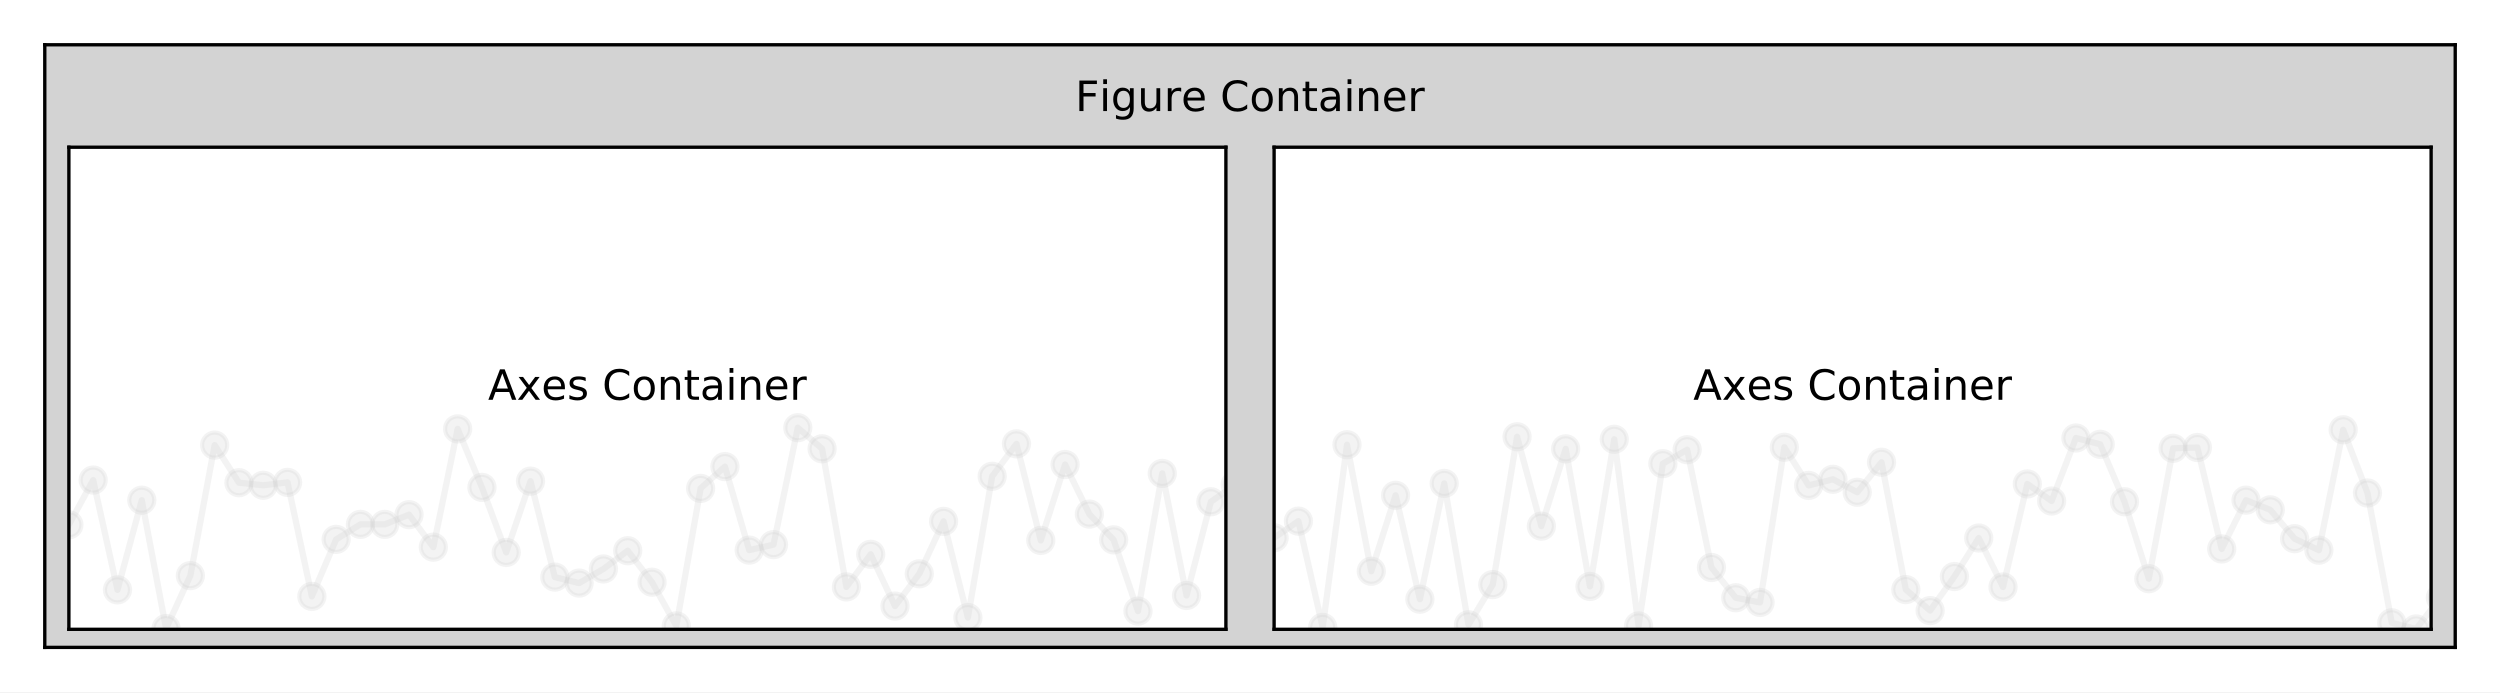
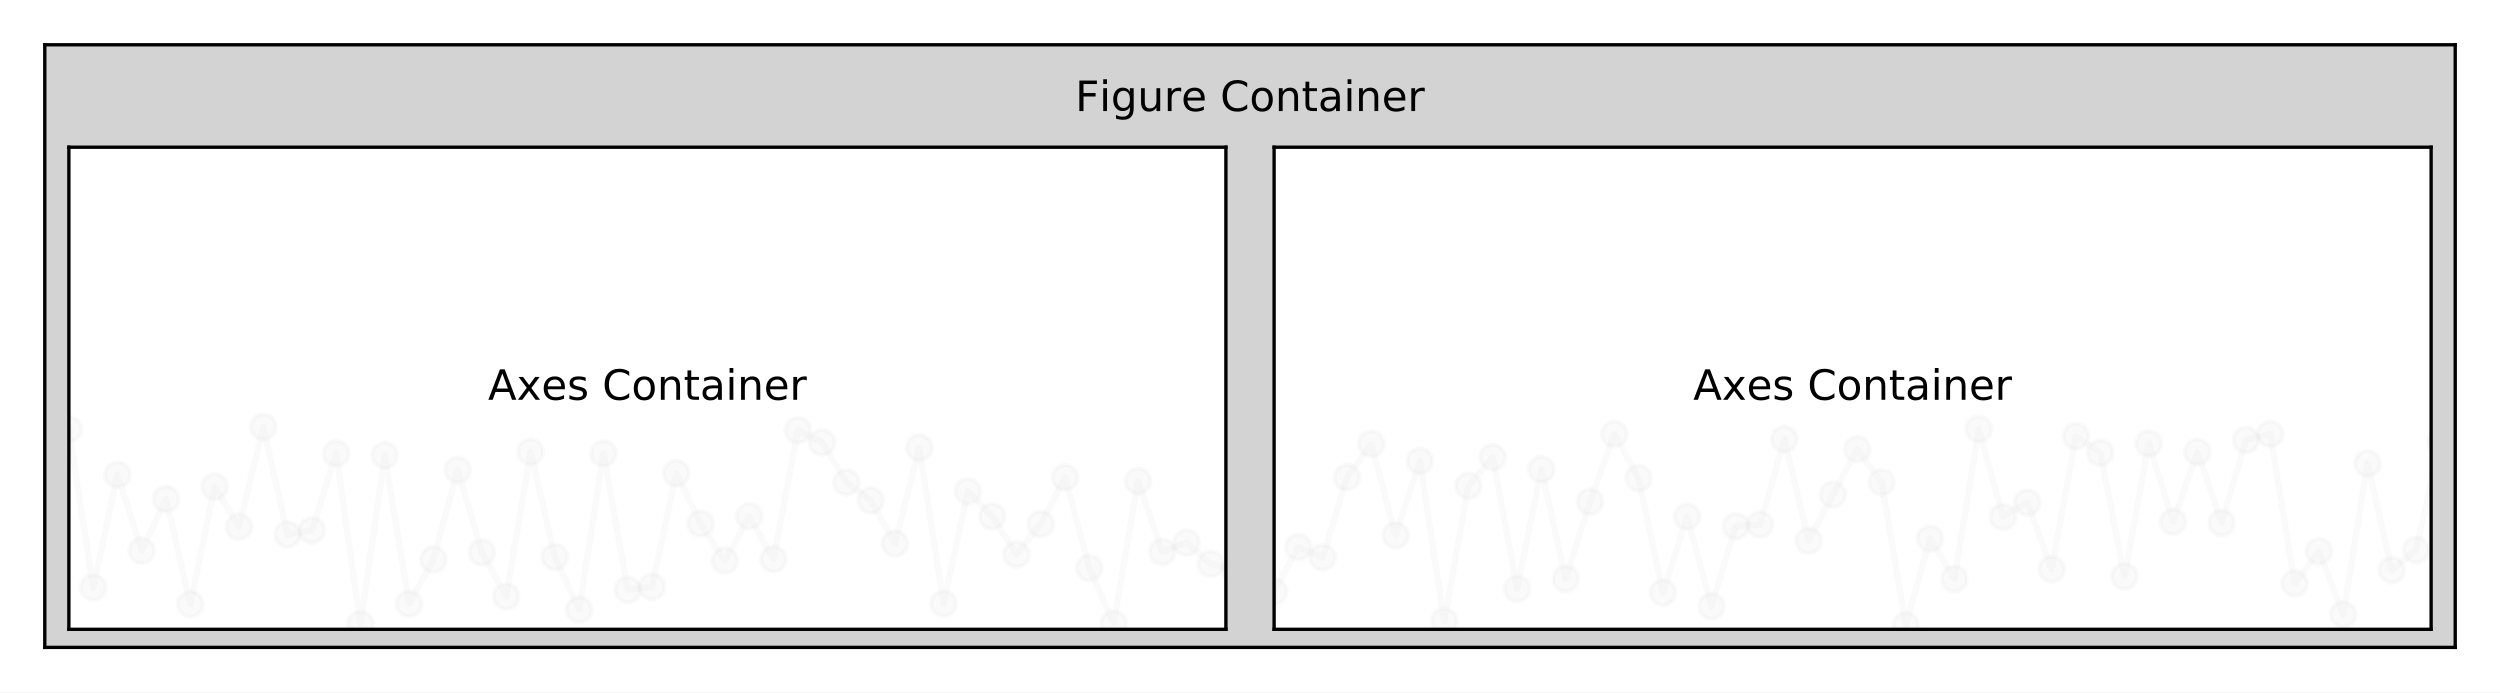
<svg xmlns="http://www.w3.org/2000/svg" xmlns:xlink="http://www.w3.org/1999/xlink" height="165.4pt" version="1.1" viewBox="0 0 597.4 165.4" width="597.4pt">
  <defs>
    <style type="text/css">
*{stroke-linecap:butt;stroke-linejoin:round;}
  </style>
  </defs>
  <g id="figure_1">
    <g id="patch_1">
      <path d="M 0 165.4  L 597.4 165.4  L 597.4 0  L 0 0  z " style="fill:#ffffff;" />
    </g>
    <g id="axes_1">
      <g id="patch_2">
        <path d="M 10.7 154.7  L 586.7 154.7  L 586.7 10.7  L 10.7 10.7  z " style="fill:#d3d3d3;" />
      </g>
      <g id="matplotlib.axis_1" />
      <g id="matplotlib.axis_2" />
      <g id="patch_3">
        <path d="M 10.7 154.7  L 10.7 10.7  " style="fill:none;stroke:#000000;stroke-linecap:square;stroke-linejoin:miter;stroke-width:0.8;" />
      </g>
      <g id="patch_4">
        <path d="M 586.7 154.7  L 586.7 10.7  " style="fill:none;stroke:#000000;stroke-linecap:square;stroke-linejoin:miter;stroke-width:0.8;" />
      </g>
      <g id="patch_5">
        <path d="M 10.7 154.7  L 586.7 154.7  " style="fill:none;stroke:#000000;stroke-linecap:square;stroke-linejoin:miter;stroke-width:0.8;" />
      </g>
      <g id="patch_6">
        <path d="M 10.7 10.7  L 586.7 10.7  " style="fill:none;stroke:#000000;stroke-linecap:square;stroke-linejoin:miter;stroke-width:0.8;" />
      </g>
      <g id="text_1">
        <defs>
          <path d="M 9.812 72.906  L 51.703 72.906  L 51.703 64.594  L 19.672 64.594  L 19.672 43.109  L 48.578 43.109  L 48.578 34.812  L 19.672 34.812  L 19.672 0  L 9.812 0  z " id="DejaVuSans-70" />
          <path d="M 9.422 54.688  L 18.406 54.688  L 18.406 0  L 9.422 0  z M 9.422 75.984  L 18.406 75.984  L 18.406 64.594  L 9.422 64.594  z " id="DejaVuSans-105" />
          <path d="M 45.406 27.984  Q 45.406 37.75 41.375 43.109  Q 37.359 48.484 30.078 48.484  Q 22.859 48.484 18.828 43.109  Q 14.797 37.75 14.797 27.984  Q 14.797 18.266 18.828 12.891  Q 22.859 7.516 30.078 7.516  Q 37.359 7.516 41.375 12.891  Q 45.406 18.266 45.406 27.984  z M 54.391 6.781  Q 54.391 -7.172 48.188 -13.984  Q 42 -20.797 29.203 -20.797  Q 24.469 -20.797 20.266 -20.094  Q 16.062 -19.391 12.109 -17.922  L 12.109 -9.188  Q 16.062 -11.328 19.922 -12.344  Q 23.781 -13.375 27.781 -13.375  Q 36.625 -13.375 41.016 -8.766  Q 45.406 -4.156 45.406 5.172  L 45.406 9.625  Q 42.625 4.781 38.281 2.391  Q 33.938 0 27.875 0  Q 17.828 0 11.672 7.656  Q 5.516 15.328 5.516 27.984  Q 5.516 40.672 11.672 48.328  Q 17.828 56 27.875 56  Q 33.938 56 38.281 53.609  Q 42.625 51.219 45.406 46.391  L 45.406 54.688  L 54.391 54.688  z " id="DejaVuSans-103" />
          <path d="M 8.5 21.578  L 8.5 54.688  L 17.484 54.688  L 17.484 21.922  Q 17.484 14.156 20.5 10.266  Q 23.531 6.391 29.594 6.391  Q 36.859 6.391 41.078 11.031  Q 45.312 15.672 45.312 23.688  L 45.312 54.688  L 54.297 54.688  L 54.297 0  L 45.312 0  L 45.312 8.406  Q 42.047 3.422 37.719 1  Q 33.406 -1.422 27.688 -1.422  Q 18.266 -1.422 13.375 4.438  Q 8.5 10.297 8.5 21.578  z M 31.109 56  z " id="DejaVuSans-117" />
          <path d="M 41.109 46.297  Q 39.594 47.172 37.812 47.578  Q 36.031 48 33.891 48  Q 26.266 48 22.188 43.047  Q 18.109 38.094 18.109 28.812  L 18.109 0  L 9.078 0  L 9.078 54.688  L 18.109 54.688  L 18.109 46.188  Q 20.953 51.172 25.484 53.578  Q 30.031 56 36.531 56  Q 37.453 56 38.578 55.875  Q 39.703 55.766 41.062 55.516  z " id="DejaVuSans-114" />
          <path d="M 56.203 29.594  L 56.203 25.203  L 14.891 25.203  Q 15.484 15.922 20.484 11.062  Q 25.484 6.203 34.422 6.203  Q 39.594 6.203 44.453 7.469  Q 49.312 8.734 54.109 11.281  L 54.109 2.781  Q 49.266 0.734 44.188 -0.344  Q 39.109 -1.422 33.891 -1.422  Q 20.797 -1.422 13.156 6.188  Q 5.516 13.812 5.516 26.812  Q 5.516 40.234 12.766 48.109  Q 20.016 56 32.328 56  Q 43.359 56 49.781 48.891  Q 56.203 41.797 56.203 29.594  z M 47.219 32.234  Q 47.125 39.594 43.094 43.984  Q 39.062 48.391 32.422 48.391  Q 24.906 48.391 20.391 44.141  Q 15.875 39.891 15.188 32.172  z " id="DejaVuSans-101" />
          <path id="DejaVuSans-32" />
          <path d="M 64.406 67.281  L 64.406 56.891  Q 59.422 61.531 53.781 63.812  Q 48.141 66.109 41.797 66.109  Q 29.297 66.109 22.656 58.469  Q 16.016 50.828 16.016 36.375  Q 16.016 21.969 22.656 14.328  Q 29.297 6.688 41.797 6.688  Q 48.141 6.688 53.781 8.984  Q 59.422 11.281 64.406 15.922  L 64.406 5.609  Q 59.234 2.094 53.438 0.328  Q 47.656 -1.422 41.219 -1.422  Q 24.656 -1.422 15.125 8.703  Q 5.609 18.844 5.609 36.375  Q 5.609 53.953 15.125 64.078  Q 24.656 74.219 41.219 74.219  Q 47.75 74.219 53.531 72.484  Q 59.328 70.75 64.406 67.281  z " id="DejaVuSans-67" />
          <path d="M 30.609 48.391  Q 23.391 48.391 19.188 42.75  Q 14.984 37.109 14.984 27.297  Q 14.984 17.484 19.156 11.844  Q 23.344 6.203 30.609 6.203  Q 37.797 6.203 41.984 11.859  Q 46.188 17.531 46.188 27.297  Q 46.188 37.016 41.984 42.703  Q 37.797 48.391 30.609 48.391  z M 30.609 56  Q 42.328 56 49.016 48.375  Q 55.719 40.766 55.719 27.297  Q 55.719 13.875 49.016 6.219  Q 42.328 -1.422 30.609 -1.422  Q 18.844 -1.422 12.172 6.219  Q 5.516 13.875 5.516 27.297  Q 5.516 40.766 12.172 48.375  Q 18.844 56 30.609 56  z " id="DejaVuSans-111" />
          <path d="M 54.891 33.016  L 54.891 0  L 45.906 0  L 45.906 32.719  Q 45.906 40.484 42.875 44.328  Q 39.844 48.188 33.797 48.188  Q 26.516 48.188 22.312 43.547  Q 18.109 38.922 18.109 30.906  L 18.109 0  L 9.078 0  L 9.078 54.688  L 18.109 54.688  L 18.109 46.188  Q 21.344 51.125 25.703 53.562  Q 30.078 56 35.797 56  Q 45.219 56 50.047 50.172  Q 54.891 44.344 54.891 33.016  z " id="DejaVuSans-110" />
          <path d="M 18.312 70.219  L 18.312 54.688  L 36.812 54.688  L 36.812 47.703  L 18.312 47.703  L 18.312 18.016  Q 18.312 11.328 20.141 9.422  Q 21.969 7.516 27.594 7.516  L 36.812 7.516  L 36.812 0  L 27.594 0  Q 17.188 0 13.234 3.875  Q 9.281 7.766 9.281 18.016  L 9.281 47.703  L 2.688 47.703  L 2.688 54.688  L 9.281 54.688  L 9.281 70.219  z " id="DejaVuSans-116" />
          <path d="M 34.281 27.484  Q 23.391 27.484 19.188 25  Q 14.984 22.516 14.984 16.5  Q 14.984 11.719 18.141 8.906  Q 21.297 6.109 26.703 6.109  Q 34.188 6.109 38.703 11.406  Q 43.219 16.703 43.219 25.484  L 43.219 27.484  z M 52.203 31.203  L 52.203 0  L 43.219 0  L 43.219 8.297  Q 40.141 3.328 35.547 0.953  Q 30.953 -1.422 24.312 -1.422  Q 15.922 -1.422 10.953 3.297  Q 6 8.016 6 15.922  Q 6 25.141 12.172 29.828  Q 18.359 34.516 30.609 34.516  L 43.219 34.516  L 43.219 35.406  Q 43.219 41.609 39.141 45  Q 35.062 48.391 27.688 48.391  Q 23 48.391 18.547 47.266  Q 14.109 46.141 10.016 43.891  L 10.016 52.203  Q 14.938 54.109 19.578 55.047  Q 24.219 56 28.609 56  Q 40.484 56 46.344 49.844  Q 52.203 43.703 52.203 31.203  z " id="DejaVuSans-97" />
        </defs>
        <g transform="translate(256.9445 26.54)scale(0.1 -0.1)">
          <use xlink:href="#DejaVuSans-70" />
          <use x="57.41" xlink:href="#DejaVuSans-105" />
          <use x="85.193" xlink:href="#DejaVuSans-103" />
          <use x="148.67" xlink:href="#DejaVuSans-117" />
          <use x="212.049" xlink:href="#DejaVuSans-114" />
          <use x="253.131" xlink:href="#DejaVuSans-101" />
          <use x="314.654" xlink:href="#DejaVuSans-32" />
          <use x="346.441" xlink:href="#DejaVuSans-67" />
          <use x="416.266" xlink:href="#DejaVuSans-111" />
          <use x="477.447" xlink:href="#DejaVuSans-110" />
          <use x="540.826" xlink:href="#DejaVuSans-116" />
          <use x="580.035" xlink:href="#DejaVuSans-97" />
          <use x="641.314" xlink:href="#DejaVuSans-105" />
          <use x="669.098" xlink:href="#DejaVuSans-110" />
          <use x="732.477" xlink:href="#DejaVuSans-101" />
          <use x="794" xlink:href="#DejaVuSans-114" />
        </g>
      </g>
    </g>
    <g id="axes_2">
      <g id="patch_7">
        <path d="M 304.46 150.38  L 580.94 150.38  L 580.94 35.18  L 304.46 35.18  z " style="fill:#ffffff;" />
      </g>
      <g id="matplotlib.axis_3" />
      <g id="matplotlib.axis_4" />
      <g id="line2d_1">
-         <path clip-path="url(#pa5decc91e8)" d="M 304.46 128.51  L 310.266 124.531  L 316.072 149.918  L 321.878 106.272  L 327.684 136.507  L 333.49 118.359  L 339.296 143.189  L 345.103 115.511  L 350.909 149.299  L 356.715 139.697  L 362.521 104.367  L 368.327 125.726  L 374.133 107.251  L 379.939 140.136  L 385.745 104.971  L 391.551 149.578  L 397.357 110.791  L 403.163 107.46  L 408.969 135.61  L 414.776 142.84  L 420.582 143.96  L 426.388 106.874  L 432.194 115.995  L 438 114.534  L 443.806 117.635  L 449.612 110.461  L 455.418 140.888  L 461.224 145.904  L 467.03 137.77  L 472.836 128.561  L 478.642 140.259  L 484.448 115.642  L 490.255 119.727  L 496.061 104.663  L 501.867 106.171  L 507.673 119.898  L 513.479 138.286  L 519.285 107.126  L 525.091 106.936  L 530.897 131.178  L 536.703 119.518  L 542.509 121.835  L 548.315 128.721  L 554.121 131.475  L 559.928 102.7  L 565.734 117.807  L 571.54 148.826  L 577.346 150.295  L 583.152 142.827  L 588.958 110.791  " style="fill:none;stroke:#d3d3d3;stroke-linecap:square;stroke-opacity:0.25;stroke-width:1.5;" />
+         <path clip-path="url(#pfecfa0d5de)" d="M 304.46 141.267  L 310.266 130.758  L 316.072 133.197  L 321.878 114.049  L 327.684 106.066  L 333.49 127.922  L 339.296 110.167  L 345.103 148.442  L 350.909 116.089  L 356.715 109.299  L 362.521 140.679  L 368.327 112.154  L 374.133 138.311  L 379.939 119.895  L 385.745 103.709  L 391.551 114.263  L 397.357 141.584  L 403.163 123.447  L 408.969 144.86  L 414.776 125.743  L 420.582 125.341  L 426.388 104.926  L 432.194 129.209  L 438 118.171  L 443.806 107.347  L 449.612 115.221  L 455.418 149.421  L 461.224 128.683  L 467.03 138.337  L 472.836 102.513  L 478.642 123.485  L 484.448 120.073  L 490.255 136.025  L 496.061 104.248  L 501.867 108.189  L 507.673 137.714  L 513.479 105.96  L 519.285 124.672  L 525.091 108.011  L 530.897 124.918  L 536.703 105.123  L 542.509 103.703  L 548.315 139.411  L 554.121 131.746  L 559.928 146.839  L 565.734 110.743  L 571.54 136.243  L 577.346 131.398  L 583.152 105.565  L 588.958 140.701  " style="fill:none;stroke:#d3d3d3;stroke-linecap:square;stroke-opacity:0.12;stroke-width:1.5;" />
        <defs>
-           <path d="M 0 3  C 0.796 3 1.559 2.684 2.121 2.121  C 2.684 1.559 3 0.796 3 0  C 3 -0.796 2.684 -1.559 2.121 -2.121  C 1.559 -2.684 0.796 -3 0 -3  C -0.796 -3 -1.559 -2.684 -2.121 -2.121  C -2.684 -1.559 -3 -0.796 -3 0  C -3 0.796 -2.684 1.559 -2.121 2.121  C -1.559 2.684 -0.796 3 0 3  z " id="m91c60186c3" style="stroke:#d3d3d3;stroke-opacity:0.25;" />
+           <path d="M 0 3  C 0.796 3 1.559 2.684 2.121 2.121  C 2.684 1.559 3 0.796 3 0  C 3 -0.796 2.684 -1.559 2.121 -2.121  C 1.559 -2.684 0.796 -3 0 -3  C -0.796 -3 -1.559 -2.684 -2.121 -2.121  C -2.684 -1.559 -3 -0.796 -3 0  C -3 0.796 -2.684 1.559 -2.121 2.121  C -1.559 2.684 -0.796 3 0 3  z " id="mae62a5fc12" style="stroke:#d3d3d3;stroke-opacity:0.12;" />
        </defs>
-         <g clip-path="url(#pa5decc91e8)">
-           <use style="fill:#d3d3d3;fill-opacity:0.25;stroke:#d3d3d3;stroke-opacity:0.25;" x="304.46" xlink:href="#m91c60186c3" y="128.51" />
-           <use style="fill:#d3d3d3;fill-opacity:0.25;stroke:#d3d3d3;stroke-opacity:0.25;" x="310.266" xlink:href="#m91c60186c3" y="124.531" />
-           <use style="fill:#d3d3d3;fill-opacity:0.25;stroke:#d3d3d3;stroke-opacity:0.25;" x="316.072" xlink:href="#m91c60186c3" y="149.918" />
-           <use style="fill:#d3d3d3;fill-opacity:0.25;stroke:#d3d3d3;stroke-opacity:0.25;" x="321.878" xlink:href="#m91c60186c3" y="106.272" />
-           <use style="fill:#d3d3d3;fill-opacity:0.25;stroke:#d3d3d3;stroke-opacity:0.25;" x="327.684" xlink:href="#m91c60186c3" y="136.507" />
-           <use style="fill:#d3d3d3;fill-opacity:0.25;stroke:#d3d3d3;stroke-opacity:0.25;" x="333.49" xlink:href="#m91c60186c3" y="118.359" />
-           <use style="fill:#d3d3d3;fill-opacity:0.25;stroke:#d3d3d3;stroke-opacity:0.25;" x="339.296" xlink:href="#m91c60186c3" y="143.189" />
-           <use style="fill:#d3d3d3;fill-opacity:0.25;stroke:#d3d3d3;stroke-opacity:0.25;" x="345.103" xlink:href="#m91c60186c3" y="115.511" />
-           <use style="fill:#d3d3d3;fill-opacity:0.25;stroke:#d3d3d3;stroke-opacity:0.25;" x="350.909" xlink:href="#m91c60186c3" y="149.299" />
-           <use style="fill:#d3d3d3;fill-opacity:0.25;stroke:#d3d3d3;stroke-opacity:0.25;" x="356.715" xlink:href="#m91c60186c3" y="139.697" />
-           <use style="fill:#d3d3d3;fill-opacity:0.25;stroke:#d3d3d3;stroke-opacity:0.25;" x="362.521" xlink:href="#m91c60186c3" y="104.367" />
-           <use style="fill:#d3d3d3;fill-opacity:0.25;stroke:#d3d3d3;stroke-opacity:0.25;" x="368.327" xlink:href="#m91c60186c3" y="125.726" />
-           <use style="fill:#d3d3d3;fill-opacity:0.25;stroke:#d3d3d3;stroke-opacity:0.25;" x="374.133" xlink:href="#m91c60186c3" y="107.251" />
-           <use style="fill:#d3d3d3;fill-opacity:0.25;stroke:#d3d3d3;stroke-opacity:0.25;" x="379.939" xlink:href="#m91c60186c3" y="140.136" />
-           <use style="fill:#d3d3d3;fill-opacity:0.25;stroke:#d3d3d3;stroke-opacity:0.25;" x="385.745" xlink:href="#m91c60186c3" y="104.971" />
-           <use style="fill:#d3d3d3;fill-opacity:0.25;stroke:#d3d3d3;stroke-opacity:0.25;" x="391.551" xlink:href="#m91c60186c3" y="149.578" />
-           <use style="fill:#d3d3d3;fill-opacity:0.25;stroke:#d3d3d3;stroke-opacity:0.25;" x="397.357" xlink:href="#m91c60186c3" y="110.791" />
-           <use style="fill:#d3d3d3;fill-opacity:0.25;stroke:#d3d3d3;stroke-opacity:0.25;" x="403.163" xlink:href="#m91c60186c3" y="107.46" />
-           <use style="fill:#d3d3d3;fill-opacity:0.25;stroke:#d3d3d3;stroke-opacity:0.25;" x="408.969" xlink:href="#m91c60186c3" y="135.61" />
-           <use style="fill:#d3d3d3;fill-opacity:0.25;stroke:#d3d3d3;stroke-opacity:0.25;" x="414.776" xlink:href="#m91c60186c3" y="142.84" />
-           <use style="fill:#d3d3d3;fill-opacity:0.25;stroke:#d3d3d3;stroke-opacity:0.25;" x="420.582" xlink:href="#m91c60186c3" y="143.96" />
-           <use style="fill:#d3d3d3;fill-opacity:0.25;stroke:#d3d3d3;stroke-opacity:0.25;" x="426.388" xlink:href="#m91c60186c3" y="106.874" />
-           <use style="fill:#d3d3d3;fill-opacity:0.25;stroke:#d3d3d3;stroke-opacity:0.25;" x="432.194" xlink:href="#m91c60186c3" y="115.995" />
-           <use style="fill:#d3d3d3;fill-opacity:0.25;stroke:#d3d3d3;stroke-opacity:0.25;" x="438" xlink:href="#m91c60186c3" y="114.534" />
-           <use style="fill:#d3d3d3;fill-opacity:0.25;stroke:#d3d3d3;stroke-opacity:0.25;" x="443.806" xlink:href="#m91c60186c3" y="117.635" />
-           <use style="fill:#d3d3d3;fill-opacity:0.25;stroke:#d3d3d3;stroke-opacity:0.25;" x="449.612" xlink:href="#m91c60186c3" y="110.461" />
-           <use style="fill:#d3d3d3;fill-opacity:0.25;stroke:#d3d3d3;stroke-opacity:0.25;" x="455.418" xlink:href="#m91c60186c3" y="140.888" />
-           <use style="fill:#d3d3d3;fill-opacity:0.25;stroke:#d3d3d3;stroke-opacity:0.25;" x="461.224" xlink:href="#m91c60186c3" y="145.904" />
-           <use style="fill:#d3d3d3;fill-opacity:0.25;stroke:#d3d3d3;stroke-opacity:0.25;" x="467.03" xlink:href="#m91c60186c3" y="137.77" />
-           <use style="fill:#d3d3d3;fill-opacity:0.25;stroke:#d3d3d3;stroke-opacity:0.25;" x="472.836" xlink:href="#m91c60186c3" y="128.561" />
-           <use style="fill:#d3d3d3;fill-opacity:0.25;stroke:#d3d3d3;stroke-opacity:0.25;" x="478.642" xlink:href="#m91c60186c3" y="140.259" />
-           <use style="fill:#d3d3d3;fill-opacity:0.25;stroke:#d3d3d3;stroke-opacity:0.25;" x="484.448" xlink:href="#m91c60186c3" y="115.642" />
-           <use style="fill:#d3d3d3;fill-opacity:0.25;stroke:#d3d3d3;stroke-opacity:0.25;" x="490.255" xlink:href="#m91c60186c3" y="119.727" />
-           <use style="fill:#d3d3d3;fill-opacity:0.25;stroke:#d3d3d3;stroke-opacity:0.25;" x="496.061" xlink:href="#m91c60186c3" y="104.663" />
-           <use style="fill:#d3d3d3;fill-opacity:0.25;stroke:#d3d3d3;stroke-opacity:0.25;" x="501.867" xlink:href="#m91c60186c3" y="106.171" />
-           <use style="fill:#d3d3d3;fill-opacity:0.25;stroke:#d3d3d3;stroke-opacity:0.25;" x="507.673" xlink:href="#m91c60186c3" y="119.898" />
-           <use style="fill:#d3d3d3;fill-opacity:0.25;stroke:#d3d3d3;stroke-opacity:0.25;" x="513.479" xlink:href="#m91c60186c3" y="138.286" />
-           <use style="fill:#d3d3d3;fill-opacity:0.25;stroke:#d3d3d3;stroke-opacity:0.25;" x="519.285" xlink:href="#m91c60186c3" y="107.126" />
-           <use style="fill:#d3d3d3;fill-opacity:0.25;stroke:#d3d3d3;stroke-opacity:0.25;" x="525.091" xlink:href="#m91c60186c3" y="106.936" />
-           <use style="fill:#d3d3d3;fill-opacity:0.25;stroke:#d3d3d3;stroke-opacity:0.25;" x="530.897" xlink:href="#m91c60186c3" y="131.178" />
-           <use style="fill:#d3d3d3;fill-opacity:0.25;stroke:#d3d3d3;stroke-opacity:0.25;" x="536.703" xlink:href="#m91c60186c3" y="119.518" />
-           <use style="fill:#d3d3d3;fill-opacity:0.25;stroke:#d3d3d3;stroke-opacity:0.25;" x="542.509" xlink:href="#m91c60186c3" y="121.835" />
-           <use style="fill:#d3d3d3;fill-opacity:0.25;stroke:#d3d3d3;stroke-opacity:0.25;" x="548.315" xlink:href="#m91c60186c3" y="128.721" />
-           <use style="fill:#d3d3d3;fill-opacity:0.25;stroke:#d3d3d3;stroke-opacity:0.25;" x="554.121" xlink:href="#m91c60186c3" y="131.475" />
-           <use style="fill:#d3d3d3;fill-opacity:0.25;stroke:#d3d3d3;stroke-opacity:0.25;" x="559.928" xlink:href="#m91c60186c3" y="102.7" />
-           <use style="fill:#d3d3d3;fill-opacity:0.25;stroke:#d3d3d3;stroke-opacity:0.25;" x="565.734" xlink:href="#m91c60186c3" y="117.807" />
-           <use style="fill:#d3d3d3;fill-opacity:0.25;stroke:#d3d3d3;stroke-opacity:0.25;" x="571.54" xlink:href="#m91c60186c3" y="148.826" />
-           <use style="fill:#d3d3d3;fill-opacity:0.25;stroke:#d3d3d3;stroke-opacity:0.25;" x="577.346" xlink:href="#m91c60186c3" y="150.295" />
-           <use style="fill:#d3d3d3;fill-opacity:0.25;stroke:#d3d3d3;stroke-opacity:0.25;" x="583.152" xlink:href="#m91c60186c3" y="142.827" />
-           <use style="fill:#d3d3d3;fill-opacity:0.25;stroke:#d3d3d3;stroke-opacity:0.25;" x="588.958" xlink:href="#m91c60186c3" y="110.791" />
+         <g clip-path="url(#pfecfa0d5de)">
+           <use style="fill:#d3d3d3;fill-opacity:0.12;stroke:#d3d3d3;stroke-opacity:0.12;" x="304.46" xlink:href="#mae62a5fc12" y="141.267" />
+           <use style="fill:#d3d3d3;fill-opacity:0.12;stroke:#d3d3d3;stroke-opacity:0.12;" x="310.266" xlink:href="#mae62a5fc12" y="130.758" />
+           <use style="fill:#d3d3d3;fill-opacity:0.12;stroke:#d3d3d3;stroke-opacity:0.12;" x="316.072" xlink:href="#mae62a5fc12" y="133.197" />
+           <use style="fill:#d3d3d3;fill-opacity:0.12;stroke:#d3d3d3;stroke-opacity:0.12;" x="321.878" xlink:href="#mae62a5fc12" y="114.049" />
+           <use style="fill:#d3d3d3;fill-opacity:0.12;stroke:#d3d3d3;stroke-opacity:0.12;" x="327.684" xlink:href="#mae62a5fc12" y="106.066" />
+           <use style="fill:#d3d3d3;fill-opacity:0.12;stroke:#d3d3d3;stroke-opacity:0.12;" x="333.49" xlink:href="#mae62a5fc12" y="127.922" />
+           <use style="fill:#d3d3d3;fill-opacity:0.12;stroke:#d3d3d3;stroke-opacity:0.12;" x="339.296" xlink:href="#mae62a5fc12" y="110.167" />
+           <use style="fill:#d3d3d3;fill-opacity:0.12;stroke:#d3d3d3;stroke-opacity:0.12;" x="345.103" xlink:href="#mae62a5fc12" y="148.442" />
+           <use style="fill:#d3d3d3;fill-opacity:0.12;stroke:#d3d3d3;stroke-opacity:0.12;" x="350.909" xlink:href="#mae62a5fc12" y="116.089" />
+           <use style="fill:#d3d3d3;fill-opacity:0.12;stroke:#d3d3d3;stroke-opacity:0.12;" x="356.715" xlink:href="#mae62a5fc12" y="109.299" />
+           <use style="fill:#d3d3d3;fill-opacity:0.12;stroke:#d3d3d3;stroke-opacity:0.12;" x="362.521" xlink:href="#mae62a5fc12" y="140.679" />
+           <use style="fill:#d3d3d3;fill-opacity:0.12;stroke:#d3d3d3;stroke-opacity:0.12;" x="368.327" xlink:href="#mae62a5fc12" y="112.154" />
+           <use style="fill:#d3d3d3;fill-opacity:0.12;stroke:#d3d3d3;stroke-opacity:0.12;" x="374.133" xlink:href="#mae62a5fc12" y="138.311" />
+           <use style="fill:#d3d3d3;fill-opacity:0.12;stroke:#d3d3d3;stroke-opacity:0.12;" x="379.939" xlink:href="#mae62a5fc12" y="119.895" />
+           <use style="fill:#d3d3d3;fill-opacity:0.12;stroke:#d3d3d3;stroke-opacity:0.12;" x="385.745" xlink:href="#mae62a5fc12" y="103.709" />
+           <use style="fill:#d3d3d3;fill-opacity:0.12;stroke:#d3d3d3;stroke-opacity:0.12;" x="391.551" xlink:href="#mae62a5fc12" y="114.263" />
+           <use style="fill:#d3d3d3;fill-opacity:0.12;stroke:#d3d3d3;stroke-opacity:0.12;" x="397.357" xlink:href="#mae62a5fc12" y="141.584" />
+           <use style="fill:#d3d3d3;fill-opacity:0.12;stroke:#d3d3d3;stroke-opacity:0.12;" x="403.163" xlink:href="#mae62a5fc12" y="123.447" />
+           <use style="fill:#d3d3d3;fill-opacity:0.12;stroke:#d3d3d3;stroke-opacity:0.12;" x="408.969" xlink:href="#mae62a5fc12" y="144.86" />
+           <use style="fill:#d3d3d3;fill-opacity:0.12;stroke:#d3d3d3;stroke-opacity:0.12;" x="414.776" xlink:href="#mae62a5fc12" y="125.743" />
+           <use style="fill:#d3d3d3;fill-opacity:0.12;stroke:#d3d3d3;stroke-opacity:0.12;" x="420.582" xlink:href="#mae62a5fc12" y="125.341" />
+           <use style="fill:#d3d3d3;fill-opacity:0.12;stroke:#d3d3d3;stroke-opacity:0.12;" x="426.388" xlink:href="#mae62a5fc12" y="104.926" />
+           <use style="fill:#d3d3d3;fill-opacity:0.12;stroke:#d3d3d3;stroke-opacity:0.12;" x="432.194" xlink:href="#mae62a5fc12" y="129.209" />
+           <use style="fill:#d3d3d3;fill-opacity:0.12;stroke:#d3d3d3;stroke-opacity:0.12;" x="438" xlink:href="#mae62a5fc12" y="118.171" />
+           <use style="fill:#d3d3d3;fill-opacity:0.12;stroke:#d3d3d3;stroke-opacity:0.12;" x="443.806" xlink:href="#mae62a5fc12" y="107.347" />
+           <use style="fill:#d3d3d3;fill-opacity:0.12;stroke:#d3d3d3;stroke-opacity:0.12;" x="449.612" xlink:href="#mae62a5fc12" y="115.221" />
+           <use style="fill:#d3d3d3;fill-opacity:0.12;stroke:#d3d3d3;stroke-opacity:0.12;" x="455.418" xlink:href="#mae62a5fc12" y="149.421" />
+           <use style="fill:#d3d3d3;fill-opacity:0.12;stroke:#d3d3d3;stroke-opacity:0.12;" x="461.224" xlink:href="#mae62a5fc12" y="128.683" />
+           <use style="fill:#d3d3d3;fill-opacity:0.12;stroke:#d3d3d3;stroke-opacity:0.12;" x="467.03" xlink:href="#mae62a5fc12" y="138.337" />
+           <use style="fill:#d3d3d3;fill-opacity:0.12;stroke:#d3d3d3;stroke-opacity:0.12;" x="472.836" xlink:href="#mae62a5fc12" y="102.513" />
+           <use style="fill:#d3d3d3;fill-opacity:0.12;stroke:#d3d3d3;stroke-opacity:0.12;" x="478.642" xlink:href="#mae62a5fc12" y="123.485" />
+           <use style="fill:#d3d3d3;fill-opacity:0.12;stroke:#d3d3d3;stroke-opacity:0.12;" x="484.448" xlink:href="#mae62a5fc12" y="120.073" />
+           <use style="fill:#d3d3d3;fill-opacity:0.12;stroke:#d3d3d3;stroke-opacity:0.12;" x="490.255" xlink:href="#mae62a5fc12" y="136.025" />
+           <use style="fill:#d3d3d3;fill-opacity:0.12;stroke:#d3d3d3;stroke-opacity:0.12;" x="496.061" xlink:href="#mae62a5fc12" y="104.248" />
+           <use style="fill:#d3d3d3;fill-opacity:0.12;stroke:#d3d3d3;stroke-opacity:0.12;" x="501.867" xlink:href="#mae62a5fc12" y="108.189" />
+           <use style="fill:#d3d3d3;fill-opacity:0.12;stroke:#d3d3d3;stroke-opacity:0.12;" x="507.673" xlink:href="#mae62a5fc12" y="137.714" />
+           <use style="fill:#d3d3d3;fill-opacity:0.12;stroke:#d3d3d3;stroke-opacity:0.12;" x="513.479" xlink:href="#mae62a5fc12" y="105.96" />
+           <use style="fill:#d3d3d3;fill-opacity:0.12;stroke:#d3d3d3;stroke-opacity:0.12;" x="519.285" xlink:href="#mae62a5fc12" y="124.672" />
+           <use style="fill:#d3d3d3;fill-opacity:0.12;stroke:#d3d3d3;stroke-opacity:0.12;" x="525.091" xlink:href="#mae62a5fc12" y="108.011" />
+           <use style="fill:#d3d3d3;fill-opacity:0.12;stroke:#d3d3d3;stroke-opacity:0.12;" x="530.897" xlink:href="#mae62a5fc12" y="124.918" />
+           <use style="fill:#d3d3d3;fill-opacity:0.12;stroke:#d3d3d3;stroke-opacity:0.12;" x="536.703" xlink:href="#mae62a5fc12" y="105.123" />
+           <use style="fill:#d3d3d3;fill-opacity:0.12;stroke:#d3d3d3;stroke-opacity:0.12;" x="542.509" xlink:href="#mae62a5fc12" y="103.703" />
+           <use style="fill:#d3d3d3;fill-opacity:0.12;stroke:#d3d3d3;stroke-opacity:0.12;" x="548.315" xlink:href="#mae62a5fc12" y="139.411" />
+           <use style="fill:#d3d3d3;fill-opacity:0.12;stroke:#d3d3d3;stroke-opacity:0.12;" x="554.121" xlink:href="#mae62a5fc12" y="131.746" />
+           <use style="fill:#d3d3d3;fill-opacity:0.12;stroke:#d3d3d3;stroke-opacity:0.12;" x="559.928" xlink:href="#mae62a5fc12" y="146.839" />
+           <use style="fill:#d3d3d3;fill-opacity:0.12;stroke:#d3d3d3;stroke-opacity:0.12;" x="565.734" xlink:href="#mae62a5fc12" y="110.743" />
+           <use style="fill:#d3d3d3;fill-opacity:0.12;stroke:#d3d3d3;stroke-opacity:0.12;" x="571.54" xlink:href="#mae62a5fc12" y="136.243" />
+           <use style="fill:#d3d3d3;fill-opacity:0.12;stroke:#d3d3d3;stroke-opacity:0.12;" x="577.346" xlink:href="#mae62a5fc12" y="131.398" />
+           <use style="fill:#d3d3d3;fill-opacity:0.12;stroke:#d3d3d3;stroke-opacity:0.12;" x="583.152" xlink:href="#mae62a5fc12" y="105.565" />
+           <use style="fill:#d3d3d3;fill-opacity:0.12;stroke:#d3d3d3;stroke-opacity:0.12;" x="588.958" xlink:href="#mae62a5fc12" y="140.701" />
        </g>
      </g>
      <g id="patch_8">
        <path d="M 304.46 150.38  L 304.46 35.18  " style="fill:none;stroke:#000000;stroke-linecap:square;stroke-linejoin:miter;stroke-width:0.8;" />
      </g>
      <g id="patch_9">
        <path d="M 580.94 150.38  L 580.94 35.18  " style="fill:none;stroke:#000000;stroke-linecap:square;stroke-linejoin:miter;stroke-width:0.8;" />
      </g>
      <g id="patch_10">
        <path d="M 304.46 150.38  L 580.94 150.38  " style="fill:none;stroke:#000000;stroke-linecap:square;stroke-linejoin:miter;stroke-width:0.8;" />
      </g>
      <g id="patch_11">
        <path d="M 304.46 35.18  L 580.94 35.18  " style="fill:none;stroke:#000000;stroke-linecap:square;stroke-linejoin:miter;stroke-width:0.8;" />
      </g>
      <g id="text_2">
        <defs>
          <path d="M 34.188 63.188  L 20.797 26.906  L 47.609 26.906  z M 28.609 72.906  L 39.797 72.906  L 67.578 0  L 57.328 0  L 50.688 18.703  L 17.828 18.703  L 11.188 0  L 0.781 0  z " id="DejaVuSans-65" />
          <path d="M 54.891 54.688  L 35.109 28.078  L 55.906 0  L 45.312 0  L 29.391 21.484  L 13.484 0  L 2.875 0  L 24.125 28.609  L 4.688 54.688  L 15.281 54.688  L 29.781 35.203  L 44.281 54.688  z " id="DejaVuSans-120" />
          <path d="M 44.281 53.078  L 44.281 44.578  Q 40.484 46.531 36.375 47.5  Q 32.281 48.484 27.875 48.484  Q 21.188 48.484 17.844 46.438  Q 14.5 44.391 14.5 40.281  Q 14.5 37.156 16.891 35.375  Q 19.281 33.594 26.516 31.984  L 29.594 31.297  Q 39.156 29.25 43.188 25.516  Q 47.219 21.781 47.219 15.094  Q 47.219 7.469 41.188 3.016  Q 35.156 -1.422 24.609 -1.422  Q 20.219 -1.422 15.453 -0.562  Q 10.688 0.297 5.422 2  L 5.422 11.281  Q 10.406 8.688 15.234 7.391  Q 20.062 6.109 24.812 6.109  Q 31.156 6.109 34.562 8.281  Q 37.984 10.453 37.984 14.406  Q 37.984 18.062 35.516 20.016  Q 33.062 21.969 24.703 23.781  L 21.578 24.516  Q 13.234 26.266 9.516 29.906  Q 5.812 33.547 5.812 39.891  Q 5.812 47.609 11.281 51.797  Q 16.75 56 26.812 56  Q 31.781 56 36.172 55.266  Q 40.578 54.547 44.281 53.078  z " id="DejaVuSans-115" />
        </defs>
        <g transform="translate(404.6187 95.53938)scale(0.1 -0.1)">
          <use xlink:href="#DejaVuSans-65" />
          <use x="68.408" xlink:href="#DejaVuSans-120" />
          <use x="127.541" xlink:href="#DejaVuSans-101" />
          <use x="189.064" xlink:href="#DejaVuSans-115" />
          <use x="241.164" xlink:href="#DejaVuSans-32" />
          <use x="272.951" xlink:href="#DejaVuSans-67" />
          <use x="342.775" xlink:href="#DejaVuSans-111" />
          <use x="403.957" xlink:href="#DejaVuSans-110" />
          <use x="467.336" xlink:href="#DejaVuSans-116" />
          <use x="506.545" xlink:href="#DejaVuSans-97" />
          <use x="567.824" xlink:href="#DejaVuSans-105" />
          <use x="595.607" xlink:href="#DejaVuSans-110" />
          <use x="658.986" xlink:href="#DejaVuSans-101" />
          <use x="720.51" xlink:href="#DejaVuSans-114" />
        </g>
      </g>
    </g>
    <g id="axes_3">
      <g id="patch_12">
        <path d="M 16.46 150.38  L 292.94 150.38  L 292.94 35.18  L 16.46 35.18  z " style="fill:#ffffff;" />
      </g>
      <g id="matplotlib.axis_5" />
      <g id="matplotlib.axis_6" />
      <g id="line2d_2">
-         <path clip-path="url(#p4fcd83c992)" d="M 16.46 125.4  L 22.266 114.718  L 28.072 140.953  L 33.878 119.529  L 39.684 150.203  L 45.49 137.552  L 51.296 106.361  L 57.103 115.345  L 62.909 115.964  L 68.715 115.27  L 74.521 142.514  L 80.327 128.891  L 86.133 125.304  L 91.939 125.306  L 97.745 122.981  L 103.551 130.752  L 109.357 102.484  L 115.163 116.464  L 120.969 132.007  L 126.776 114.976  L 132.582 137.903  L 138.388 139.337  L 144.194 135.956  L 150 131.599  L 155.806 139.121  L 161.612 149.566  L 167.418 116.711  L 173.224 111.497  L 179.03 131.456  L 184.836 130.148  L 190.642 102.204  L 196.448 107.242  L 202.255 140.25  L 208.061 132.458  L 213.867 144.825  L 219.673 137.115  L 225.479 124.582  L 231.285 147.572  L 237.091 113.811  L 242.897 106.061  L 248.703 129.14  L 254.509 111  L 260.315 122.851  L 266.121 129.004  L 271.928 146.037  L 277.734 113.127  L 283.54 142.297  L 289.346 119.904  L 295.152 115.837  L 300.958 144.993  " style="fill:none;stroke:#d3d3d3;stroke-linecap:square;stroke-opacity:0.25;stroke-width:1.5;" />
-         <g clip-path="url(#p4fcd83c992)">
-           <use style="fill:#d3d3d3;fill-opacity:0.25;stroke:#d3d3d3;stroke-opacity:0.25;" x="16.46" xlink:href="#m91c60186c3" y="125.4" />
-           <use style="fill:#d3d3d3;fill-opacity:0.25;stroke:#d3d3d3;stroke-opacity:0.25;" x="22.266" xlink:href="#m91c60186c3" y="114.718" />
-           <use style="fill:#d3d3d3;fill-opacity:0.25;stroke:#d3d3d3;stroke-opacity:0.25;" x="28.072" xlink:href="#m91c60186c3" y="140.953" />
-           <use style="fill:#d3d3d3;fill-opacity:0.25;stroke:#d3d3d3;stroke-opacity:0.25;" x="33.878" xlink:href="#m91c60186c3" y="119.529" />
-           <use style="fill:#d3d3d3;fill-opacity:0.25;stroke:#d3d3d3;stroke-opacity:0.25;" x="39.684" xlink:href="#m91c60186c3" y="150.203" />
-           <use style="fill:#d3d3d3;fill-opacity:0.25;stroke:#d3d3d3;stroke-opacity:0.25;" x="45.49" xlink:href="#m91c60186c3" y="137.552" />
-           <use style="fill:#d3d3d3;fill-opacity:0.25;stroke:#d3d3d3;stroke-opacity:0.25;" x="51.296" xlink:href="#m91c60186c3" y="106.361" />
-           <use style="fill:#d3d3d3;fill-opacity:0.25;stroke:#d3d3d3;stroke-opacity:0.25;" x="57.103" xlink:href="#m91c60186c3" y="115.345" />
-           <use style="fill:#d3d3d3;fill-opacity:0.25;stroke:#d3d3d3;stroke-opacity:0.25;" x="62.909" xlink:href="#m91c60186c3" y="115.964" />
-           <use style="fill:#d3d3d3;fill-opacity:0.25;stroke:#d3d3d3;stroke-opacity:0.25;" x="68.715" xlink:href="#m91c60186c3" y="115.27" />
-           <use style="fill:#d3d3d3;fill-opacity:0.25;stroke:#d3d3d3;stroke-opacity:0.25;" x="74.521" xlink:href="#m91c60186c3" y="142.514" />
-           <use style="fill:#d3d3d3;fill-opacity:0.25;stroke:#d3d3d3;stroke-opacity:0.25;" x="80.327" xlink:href="#m91c60186c3" y="128.891" />
-           <use style="fill:#d3d3d3;fill-opacity:0.25;stroke:#d3d3d3;stroke-opacity:0.25;" x="86.133" xlink:href="#m91c60186c3" y="125.304" />
-           <use style="fill:#d3d3d3;fill-opacity:0.25;stroke:#d3d3d3;stroke-opacity:0.25;" x="91.939" xlink:href="#m91c60186c3" y="125.306" />
-           <use style="fill:#d3d3d3;fill-opacity:0.25;stroke:#d3d3d3;stroke-opacity:0.25;" x="97.745" xlink:href="#m91c60186c3" y="122.981" />
-           <use style="fill:#d3d3d3;fill-opacity:0.25;stroke:#d3d3d3;stroke-opacity:0.25;" x="103.551" xlink:href="#m91c60186c3" y="130.752" />
-           <use style="fill:#d3d3d3;fill-opacity:0.25;stroke:#d3d3d3;stroke-opacity:0.25;" x="109.357" xlink:href="#m91c60186c3" y="102.484" />
-           <use style="fill:#d3d3d3;fill-opacity:0.25;stroke:#d3d3d3;stroke-opacity:0.25;" x="115.163" xlink:href="#m91c60186c3" y="116.464" />
-           <use style="fill:#d3d3d3;fill-opacity:0.25;stroke:#d3d3d3;stroke-opacity:0.25;" x="120.969" xlink:href="#m91c60186c3" y="132.007" />
-           <use style="fill:#d3d3d3;fill-opacity:0.25;stroke:#d3d3d3;stroke-opacity:0.25;" x="126.776" xlink:href="#m91c60186c3" y="114.976" />
-           <use style="fill:#d3d3d3;fill-opacity:0.25;stroke:#d3d3d3;stroke-opacity:0.25;" x="132.582" xlink:href="#m91c60186c3" y="137.903" />
-           <use style="fill:#d3d3d3;fill-opacity:0.25;stroke:#d3d3d3;stroke-opacity:0.25;" x="138.388" xlink:href="#m91c60186c3" y="139.337" />
-           <use style="fill:#d3d3d3;fill-opacity:0.25;stroke:#d3d3d3;stroke-opacity:0.25;" x="144.194" xlink:href="#m91c60186c3" y="135.956" />
-           <use style="fill:#d3d3d3;fill-opacity:0.25;stroke:#d3d3d3;stroke-opacity:0.25;" x="150" xlink:href="#m91c60186c3" y="131.599" />
-           <use style="fill:#d3d3d3;fill-opacity:0.25;stroke:#d3d3d3;stroke-opacity:0.25;" x="155.806" xlink:href="#m91c60186c3" y="139.121" />
-           <use style="fill:#d3d3d3;fill-opacity:0.25;stroke:#d3d3d3;stroke-opacity:0.25;" x="161.612" xlink:href="#m91c60186c3" y="149.566" />
-           <use style="fill:#d3d3d3;fill-opacity:0.25;stroke:#d3d3d3;stroke-opacity:0.25;" x="167.418" xlink:href="#m91c60186c3" y="116.711" />
-           <use style="fill:#d3d3d3;fill-opacity:0.25;stroke:#d3d3d3;stroke-opacity:0.25;" x="173.224" xlink:href="#m91c60186c3" y="111.497" />
-           <use style="fill:#d3d3d3;fill-opacity:0.25;stroke:#d3d3d3;stroke-opacity:0.25;" x="179.03" xlink:href="#m91c60186c3" y="131.456" />
-           <use style="fill:#d3d3d3;fill-opacity:0.25;stroke:#d3d3d3;stroke-opacity:0.25;" x="184.836" xlink:href="#m91c60186c3" y="130.148" />
-           <use style="fill:#d3d3d3;fill-opacity:0.25;stroke:#d3d3d3;stroke-opacity:0.25;" x="190.642" xlink:href="#m91c60186c3" y="102.204" />
-           <use style="fill:#d3d3d3;fill-opacity:0.25;stroke:#d3d3d3;stroke-opacity:0.25;" x="196.448" xlink:href="#m91c60186c3" y="107.242" />
-           <use style="fill:#d3d3d3;fill-opacity:0.25;stroke:#d3d3d3;stroke-opacity:0.25;" x="202.255" xlink:href="#m91c60186c3" y="140.25" />
-           <use style="fill:#d3d3d3;fill-opacity:0.25;stroke:#d3d3d3;stroke-opacity:0.25;" x="208.061" xlink:href="#m91c60186c3" y="132.458" />
-           <use style="fill:#d3d3d3;fill-opacity:0.25;stroke:#d3d3d3;stroke-opacity:0.25;" x="213.867" xlink:href="#m91c60186c3" y="144.825" />
-           <use style="fill:#d3d3d3;fill-opacity:0.25;stroke:#d3d3d3;stroke-opacity:0.25;" x="219.673" xlink:href="#m91c60186c3" y="137.115" />
-           <use style="fill:#d3d3d3;fill-opacity:0.25;stroke:#d3d3d3;stroke-opacity:0.25;" x="225.479" xlink:href="#m91c60186c3" y="124.582" />
-           <use style="fill:#d3d3d3;fill-opacity:0.25;stroke:#d3d3d3;stroke-opacity:0.25;" x="231.285" xlink:href="#m91c60186c3" y="147.572" />
-           <use style="fill:#d3d3d3;fill-opacity:0.25;stroke:#d3d3d3;stroke-opacity:0.25;" x="237.091" xlink:href="#m91c60186c3" y="113.811" />
-           <use style="fill:#d3d3d3;fill-opacity:0.25;stroke:#d3d3d3;stroke-opacity:0.25;" x="242.897" xlink:href="#m91c60186c3" y="106.061" />
-           <use style="fill:#d3d3d3;fill-opacity:0.25;stroke:#d3d3d3;stroke-opacity:0.25;" x="248.703" xlink:href="#m91c60186c3" y="129.14" />
-           <use style="fill:#d3d3d3;fill-opacity:0.25;stroke:#d3d3d3;stroke-opacity:0.25;" x="254.509" xlink:href="#m91c60186c3" y="111" />
-           <use style="fill:#d3d3d3;fill-opacity:0.25;stroke:#d3d3d3;stroke-opacity:0.25;" x="260.315" xlink:href="#m91c60186c3" y="122.851" />
-           <use style="fill:#d3d3d3;fill-opacity:0.25;stroke:#d3d3d3;stroke-opacity:0.25;" x="266.121" xlink:href="#m91c60186c3" y="129.004" />
-           <use style="fill:#d3d3d3;fill-opacity:0.25;stroke:#d3d3d3;stroke-opacity:0.25;" x="271.928" xlink:href="#m91c60186c3" y="146.037" />
-           <use style="fill:#d3d3d3;fill-opacity:0.25;stroke:#d3d3d3;stroke-opacity:0.25;" x="277.734" xlink:href="#m91c60186c3" y="113.127" />
-           <use style="fill:#d3d3d3;fill-opacity:0.25;stroke:#d3d3d3;stroke-opacity:0.25;" x="283.54" xlink:href="#m91c60186c3" y="142.297" />
-           <use style="fill:#d3d3d3;fill-opacity:0.25;stroke:#d3d3d3;stroke-opacity:0.25;" x="289.346" xlink:href="#m91c60186c3" y="119.904" />
-           <use style="fill:#d3d3d3;fill-opacity:0.25;stroke:#d3d3d3;stroke-opacity:0.25;" x="295.152" xlink:href="#m91c60186c3" y="115.837" />
-           <use style="fill:#d3d3d3;fill-opacity:0.25;stroke:#d3d3d3;stroke-opacity:0.25;" x="300.958" xlink:href="#m91c60186c3" y="144.993" />
+         <path clip-path="url(#p5d2535c283)" d="M 16.46 102.536  L 22.266 140.382  L 28.072 113.45  L 33.878 131.579  L 39.684 119.235  L 45.49 144.368  L 51.296 116.31  L 57.103 125.858  L 62.909 102.012  L 68.715 127.72  L 74.521 126.729  L 80.327 108.349  L 86.133 149.164  L 91.939 108.811  L 97.745 144.292  L 103.551 133.699  L 109.357 112.285  L 115.163 132.003  L 120.969 142.538  L 126.776 107.964  L 132.582 133.069  L 138.388 145.717  L 144.194 108.357  L 150 140.915  L 155.806 140.193  L 161.612 113.088  L 167.418 125.132  L 173.224 133.976  L 179.03 123.35  L 184.836 133.62  L 190.642 102.812  L 196.448 105.717  L 202.255 115.241  L 208.061 119.572  L 213.867 129.89  L 219.673 106.98  L 225.479 144.228  L 231.285 117.407  L 237.091 123.375  L 242.897 132.479  L 248.703 125.205  L 254.509 114.105  L 260.315 135.744  L 266.121 148.995  L 271.928 114.963  L 277.734 131.88  L 283.54 129.663  L 289.346 134.733  L 295.152 136.274  L 300.958 149.388  " style="fill:none;stroke:#d3d3d3;stroke-linecap:square;stroke-opacity:0.12;stroke-width:1.5;" />
+         <g clip-path="url(#p5d2535c283)">
+           <use style="fill:#d3d3d3;fill-opacity:0.12;stroke:#d3d3d3;stroke-opacity:0.12;" x="16.46" xlink:href="#mae62a5fc12" y="102.536" />
+           <use style="fill:#d3d3d3;fill-opacity:0.12;stroke:#d3d3d3;stroke-opacity:0.12;" x="22.266" xlink:href="#mae62a5fc12" y="140.382" />
+           <use style="fill:#d3d3d3;fill-opacity:0.12;stroke:#d3d3d3;stroke-opacity:0.12;" x="28.072" xlink:href="#mae62a5fc12" y="113.45" />
+           <use style="fill:#d3d3d3;fill-opacity:0.12;stroke:#d3d3d3;stroke-opacity:0.12;" x="33.878" xlink:href="#mae62a5fc12" y="131.579" />
+           <use style="fill:#d3d3d3;fill-opacity:0.12;stroke:#d3d3d3;stroke-opacity:0.12;" x="39.684" xlink:href="#mae62a5fc12" y="119.235" />
+           <use style="fill:#d3d3d3;fill-opacity:0.12;stroke:#d3d3d3;stroke-opacity:0.12;" x="45.49" xlink:href="#mae62a5fc12" y="144.368" />
+           <use style="fill:#d3d3d3;fill-opacity:0.12;stroke:#d3d3d3;stroke-opacity:0.12;" x="51.296" xlink:href="#mae62a5fc12" y="116.31" />
+           <use style="fill:#d3d3d3;fill-opacity:0.12;stroke:#d3d3d3;stroke-opacity:0.12;" x="57.103" xlink:href="#mae62a5fc12" y="125.858" />
+           <use style="fill:#d3d3d3;fill-opacity:0.12;stroke:#d3d3d3;stroke-opacity:0.12;" x="62.909" xlink:href="#mae62a5fc12" y="102.012" />
+           <use style="fill:#d3d3d3;fill-opacity:0.12;stroke:#d3d3d3;stroke-opacity:0.12;" x="68.715" xlink:href="#mae62a5fc12" y="127.72" />
+           <use style="fill:#d3d3d3;fill-opacity:0.12;stroke:#d3d3d3;stroke-opacity:0.12;" x="74.521" xlink:href="#mae62a5fc12" y="126.729" />
+           <use style="fill:#d3d3d3;fill-opacity:0.12;stroke:#d3d3d3;stroke-opacity:0.12;" x="80.327" xlink:href="#mae62a5fc12" y="108.349" />
+           <use style="fill:#d3d3d3;fill-opacity:0.12;stroke:#d3d3d3;stroke-opacity:0.12;" x="86.133" xlink:href="#mae62a5fc12" y="149.164" />
+           <use style="fill:#d3d3d3;fill-opacity:0.12;stroke:#d3d3d3;stroke-opacity:0.12;" x="91.939" xlink:href="#mae62a5fc12" y="108.811" />
+           <use style="fill:#d3d3d3;fill-opacity:0.12;stroke:#d3d3d3;stroke-opacity:0.12;" x="97.745" xlink:href="#mae62a5fc12" y="144.292" />
+           <use style="fill:#d3d3d3;fill-opacity:0.12;stroke:#d3d3d3;stroke-opacity:0.12;" x="103.551" xlink:href="#mae62a5fc12" y="133.699" />
+           <use style="fill:#d3d3d3;fill-opacity:0.12;stroke:#d3d3d3;stroke-opacity:0.12;" x="109.357" xlink:href="#mae62a5fc12" y="112.285" />
+           <use style="fill:#d3d3d3;fill-opacity:0.12;stroke:#d3d3d3;stroke-opacity:0.12;" x="115.163" xlink:href="#mae62a5fc12" y="132.003" />
+           <use style="fill:#d3d3d3;fill-opacity:0.12;stroke:#d3d3d3;stroke-opacity:0.12;" x="120.969" xlink:href="#mae62a5fc12" y="142.538" />
+           <use style="fill:#d3d3d3;fill-opacity:0.12;stroke:#d3d3d3;stroke-opacity:0.12;" x="126.776" xlink:href="#mae62a5fc12" y="107.964" />
+           <use style="fill:#d3d3d3;fill-opacity:0.12;stroke:#d3d3d3;stroke-opacity:0.12;" x="132.582" xlink:href="#mae62a5fc12" y="133.069" />
+           <use style="fill:#d3d3d3;fill-opacity:0.12;stroke:#d3d3d3;stroke-opacity:0.12;" x="138.388" xlink:href="#mae62a5fc12" y="145.717" />
+           <use style="fill:#d3d3d3;fill-opacity:0.12;stroke:#d3d3d3;stroke-opacity:0.12;" x="144.194" xlink:href="#mae62a5fc12" y="108.357" />
+           <use style="fill:#d3d3d3;fill-opacity:0.12;stroke:#d3d3d3;stroke-opacity:0.12;" x="150" xlink:href="#mae62a5fc12" y="140.915" />
+           <use style="fill:#d3d3d3;fill-opacity:0.12;stroke:#d3d3d3;stroke-opacity:0.12;" x="155.806" xlink:href="#mae62a5fc12" y="140.193" />
+           <use style="fill:#d3d3d3;fill-opacity:0.12;stroke:#d3d3d3;stroke-opacity:0.12;" x="161.612" xlink:href="#mae62a5fc12" y="113.088" />
+           <use style="fill:#d3d3d3;fill-opacity:0.12;stroke:#d3d3d3;stroke-opacity:0.12;" x="167.418" xlink:href="#mae62a5fc12" y="125.132" />
+           <use style="fill:#d3d3d3;fill-opacity:0.12;stroke:#d3d3d3;stroke-opacity:0.12;" x="173.224" xlink:href="#mae62a5fc12" y="133.976" />
+           <use style="fill:#d3d3d3;fill-opacity:0.12;stroke:#d3d3d3;stroke-opacity:0.12;" x="179.03" xlink:href="#mae62a5fc12" y="123.35" />
+           <use style="fill:#d3d3d3;fill-opacity:0.12;stroke:#d3d3d3;stroke-opacity:0.12;" x="184.836" xlink:href="#mae62a5fc12" y="133.62" />
+           <use style="fill:#d3d3d3;fill-opacity:0.12;stroke:#d3d3d3;stroke-opacity:0.12;" x="190.642" xlink:href="#mae62a5fc12" y="102.812" />
+           <use style="fill:#d3d3d3;fill-opacity:0.12;stroke:#d3d3d3;stroke-opacity:0.12;" x="196.448" xlink:href="#mae62a5fc12" y="105.717" />
+           <use style="fill:#d3d3d3;fill-opacity:0.12;stroke:#d3d3d3;stroke-opacity:0.12;" x="202.255" xlink:href="#mae62a5fc12" y="115.241" />
+           <use style="fill:#d3d3d3;fill-opacity:0.12;stroke:#d3d3d3;stroke-opacity:0.12;" x="208.061" xlink:href="#mae62a5fc12" y="119.572" />
+           <use style="fill:#d3d3d3;fill-opacity:0.12;stroke:#d3d3d3;stroke-opacity:0.12;" x="213.867" xlink:href="#mae62a5fc12" y="129.89" />
+           <use style="fill:#d3d3d3;fill-opacity:0.12;stroke:#d3d3d3;stroke-opacity:0.12;" x="219.673" xlink:href="#mae62a5fc12" y="106.98" />
+           <use style="fill:#d3d3d3;fill-opacity:0.12;stroke:#d3d3d3;stroke-opacity:0.12;" x="225.479" xlink:href="#mae62a5fc12" y="144.228" />
+           <use style="fill:#d3d3d3;fill-opacity:0.12;stroke:#d3d3d3;stroke-opacity:0.12;" x="231.285" xlink:href="#mae62a5fc12" y="117.407" />
+           <use style="fill:#d3d3d3;fill-opacity:0.12;stroke:#d3d3d3;stroke-opacity:0.12;" x="237.091" xlink:href="#mae62a5fc12" y="123.375" />
+           <use style="fill:#d3d3d3;fill-opacity:0.12;stroke:#d3d3d3;stroke-opacity:0.12;" x="242.897" xlink:href="#mae62a5fc12" y="132.479" />
+           <use style="fill:#d3d3d3;fill-opacity:0.12;stroke:#d3d3d3;stroke-opacity:0.12;" x="248.703" xlink:href="#mae62a5fc12" y="125.205" />
+           <use style="fill:#d3d3d3;fill-opacity:0.12;stroke:#d3d3d3;stroke-opacity:0.12;" x="254.509" xlink:href="#mae62a5fc12" y="114.105" />
+           <use style="fill:#d3d3d3;fill-opacity:0.12;stroke:#d3d3d3;stroke-opacity:0.12;" x="260.315" xlink:href="#mae62a5fc12" y="135.744" />
+           <use style="fill:#d3d3d3;fill-opacity:0.12;stroke:#d3d3d3;stroke-opacity:0.12;" x="266.121" xlink:href="#mae62a5fc12" y="148.995" />
+           <use style="fill:#d3d3d3;fill-opacity:0.12;stroke:#d3d3d3;stroke-opacity:0.12;" x="271.928" xlink:href="#mae62a5fc12" y="114.963" />
+           <use style="fill:#d3d3d3;fill-opacity:0.12;stroke:#d3d3d3;stroke-opacity:0.12;" x="277.734" xlink:href="#mae62a5fc12" y="131.88" />
+           <use style="fill:#d3d3d3;fill-opacity:0.12;stroke:#d3d3d3;stroke-opacity:0.12;" x="283.54" xlink:href="#mae62a5fc12" y="129.663" />
+           <use style="fill:#d3d3d3;fill-opacity:0.12;stroke:#d3d3d3;stroke-opacity:0.12;" x="289.346" xlink:href="#mae62a5fc12" y="134.733" />
+           <use style="fill:#d3d3d3;fill-opacity:0.12;stroke:#d3d3d3;stroke-opacity:0.12;" x="295.152" xlink:href="#mae62a5fc12" y="136.274" />
+           <use style="fill:#d3d3d3;fill-opacity:0.12;stroke:#d3d3d3;stroke-opacity:0.12;" x="300.958" xlink:href="#mae62a5fc12" y="149.388" />
        </g>
      </g>
      <g id="patch_13">
        <path d="M 16.46 150.38  L 16.46 35.18  " style="fill:none;stroke:#000000;stroke-linecap:square;stroke-linejoin:miter;stroke-width:0.8;" />
      </g>
      <g id="patch_14">
        <path d="M 292.94 150.38  L 292.94 35.18  " style="fill:none;stroke:#000000;stroke-linecap:square;stroke-linejoin:miter;stroke-width:0.8;" />
      </g>
      <g id="patch_15">
        <path d="M 16.46 150.38  L 292.94 150.38  " style="fill:none;stroke:#000000;stroke-linecap:square;stroke-linejoin:miter;stroke-width:0.8;" />
      </g>
      <g id="patch_16">
        <path d="M 16.46 35.18  L 292.94 35.18  " style="fill:none;stroke:#000000;stroke-linecap:square;stroke-linejoin:miter;stroke-width:0.8;" />
      </g>
      <g id="text_3">
        <g transform="translate(116.6188 95.53938)scale(0.1 -0.1)">
          <use xlink:href="#DejaVuSans-65" />
          <use x="68.408" xlink:href="#DejaVuSans-120" />
          <use x="127.541" xlink:href="#DejaVuSans-101" />
          <use x="189.064" xlink:href="#DejaVuSans-115" />
          <use x="241.164" xlink:href="#DejaVuSans-32" />
          <use x="272.951" xlink:href="#DejaVuSans-67" />
          <use x="342.775" xlink:href="#DejaVuSans-111" />
          <use x="403.957" xlink:href="#DejaVuSans-110" />
          <use x="467.336" xlink:href="#DejaVuSans-116" />
          <use x="506.545" xlink:href="#DejaVuSans-97" />
          <use x="567.824" xlink:href="#DejaVuSans-105" />
          <use x="595.607" xlink:href="#DejaVuSans-110" />
          <use x="658.986" xlink:href="#DejaVuSans-101" />
          <use x="720.51" xlink:href="#DejaVuSans-114" />
        </g>
      </g>
    </g>
  </g>
  <defs>
-     <clipPath id="pa5decc91e8">
+     <clipPath id="pfecfa0d5de">
      <rect height="115.2" width="276.48" x="304.46" y="35.18" />
    </clipPath>
-     <clipPath id="p4fcd83c992">
+     <clipPath id="p5d2535c283">
      <rect height="115.2" width="276.48" x="16.46" y="35.18" />
    </clipPath>
  </defs>
</svg>
